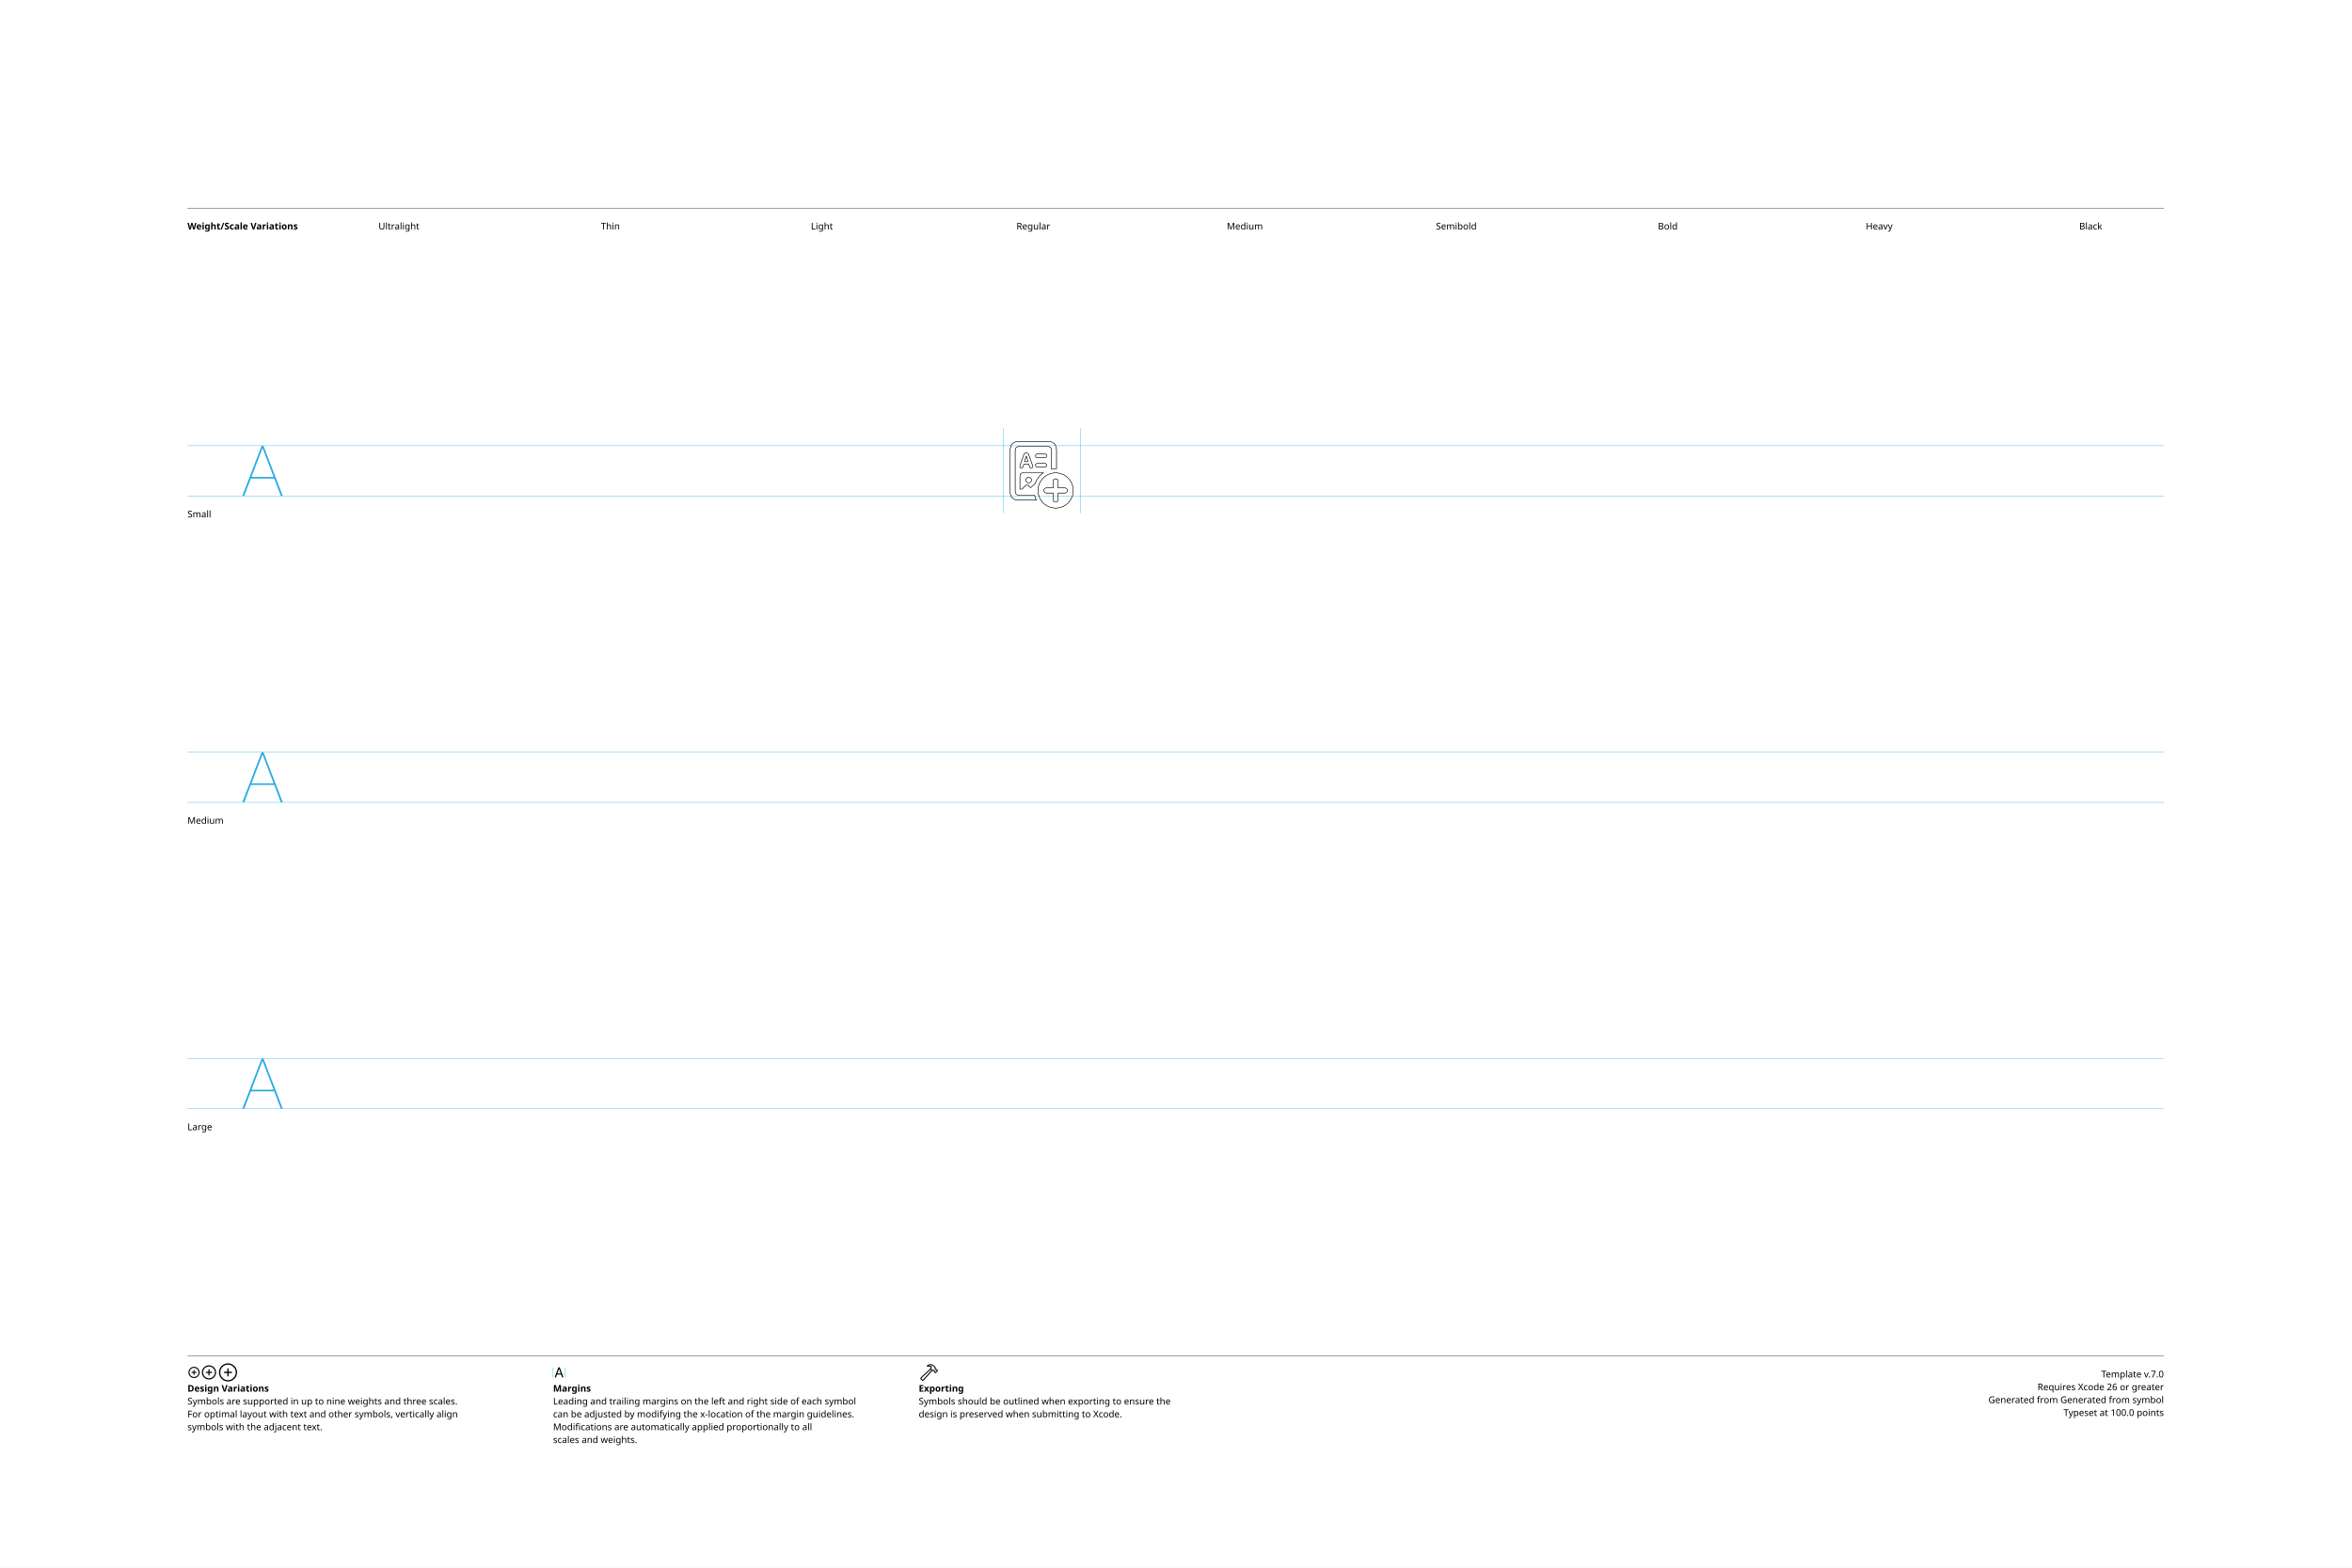
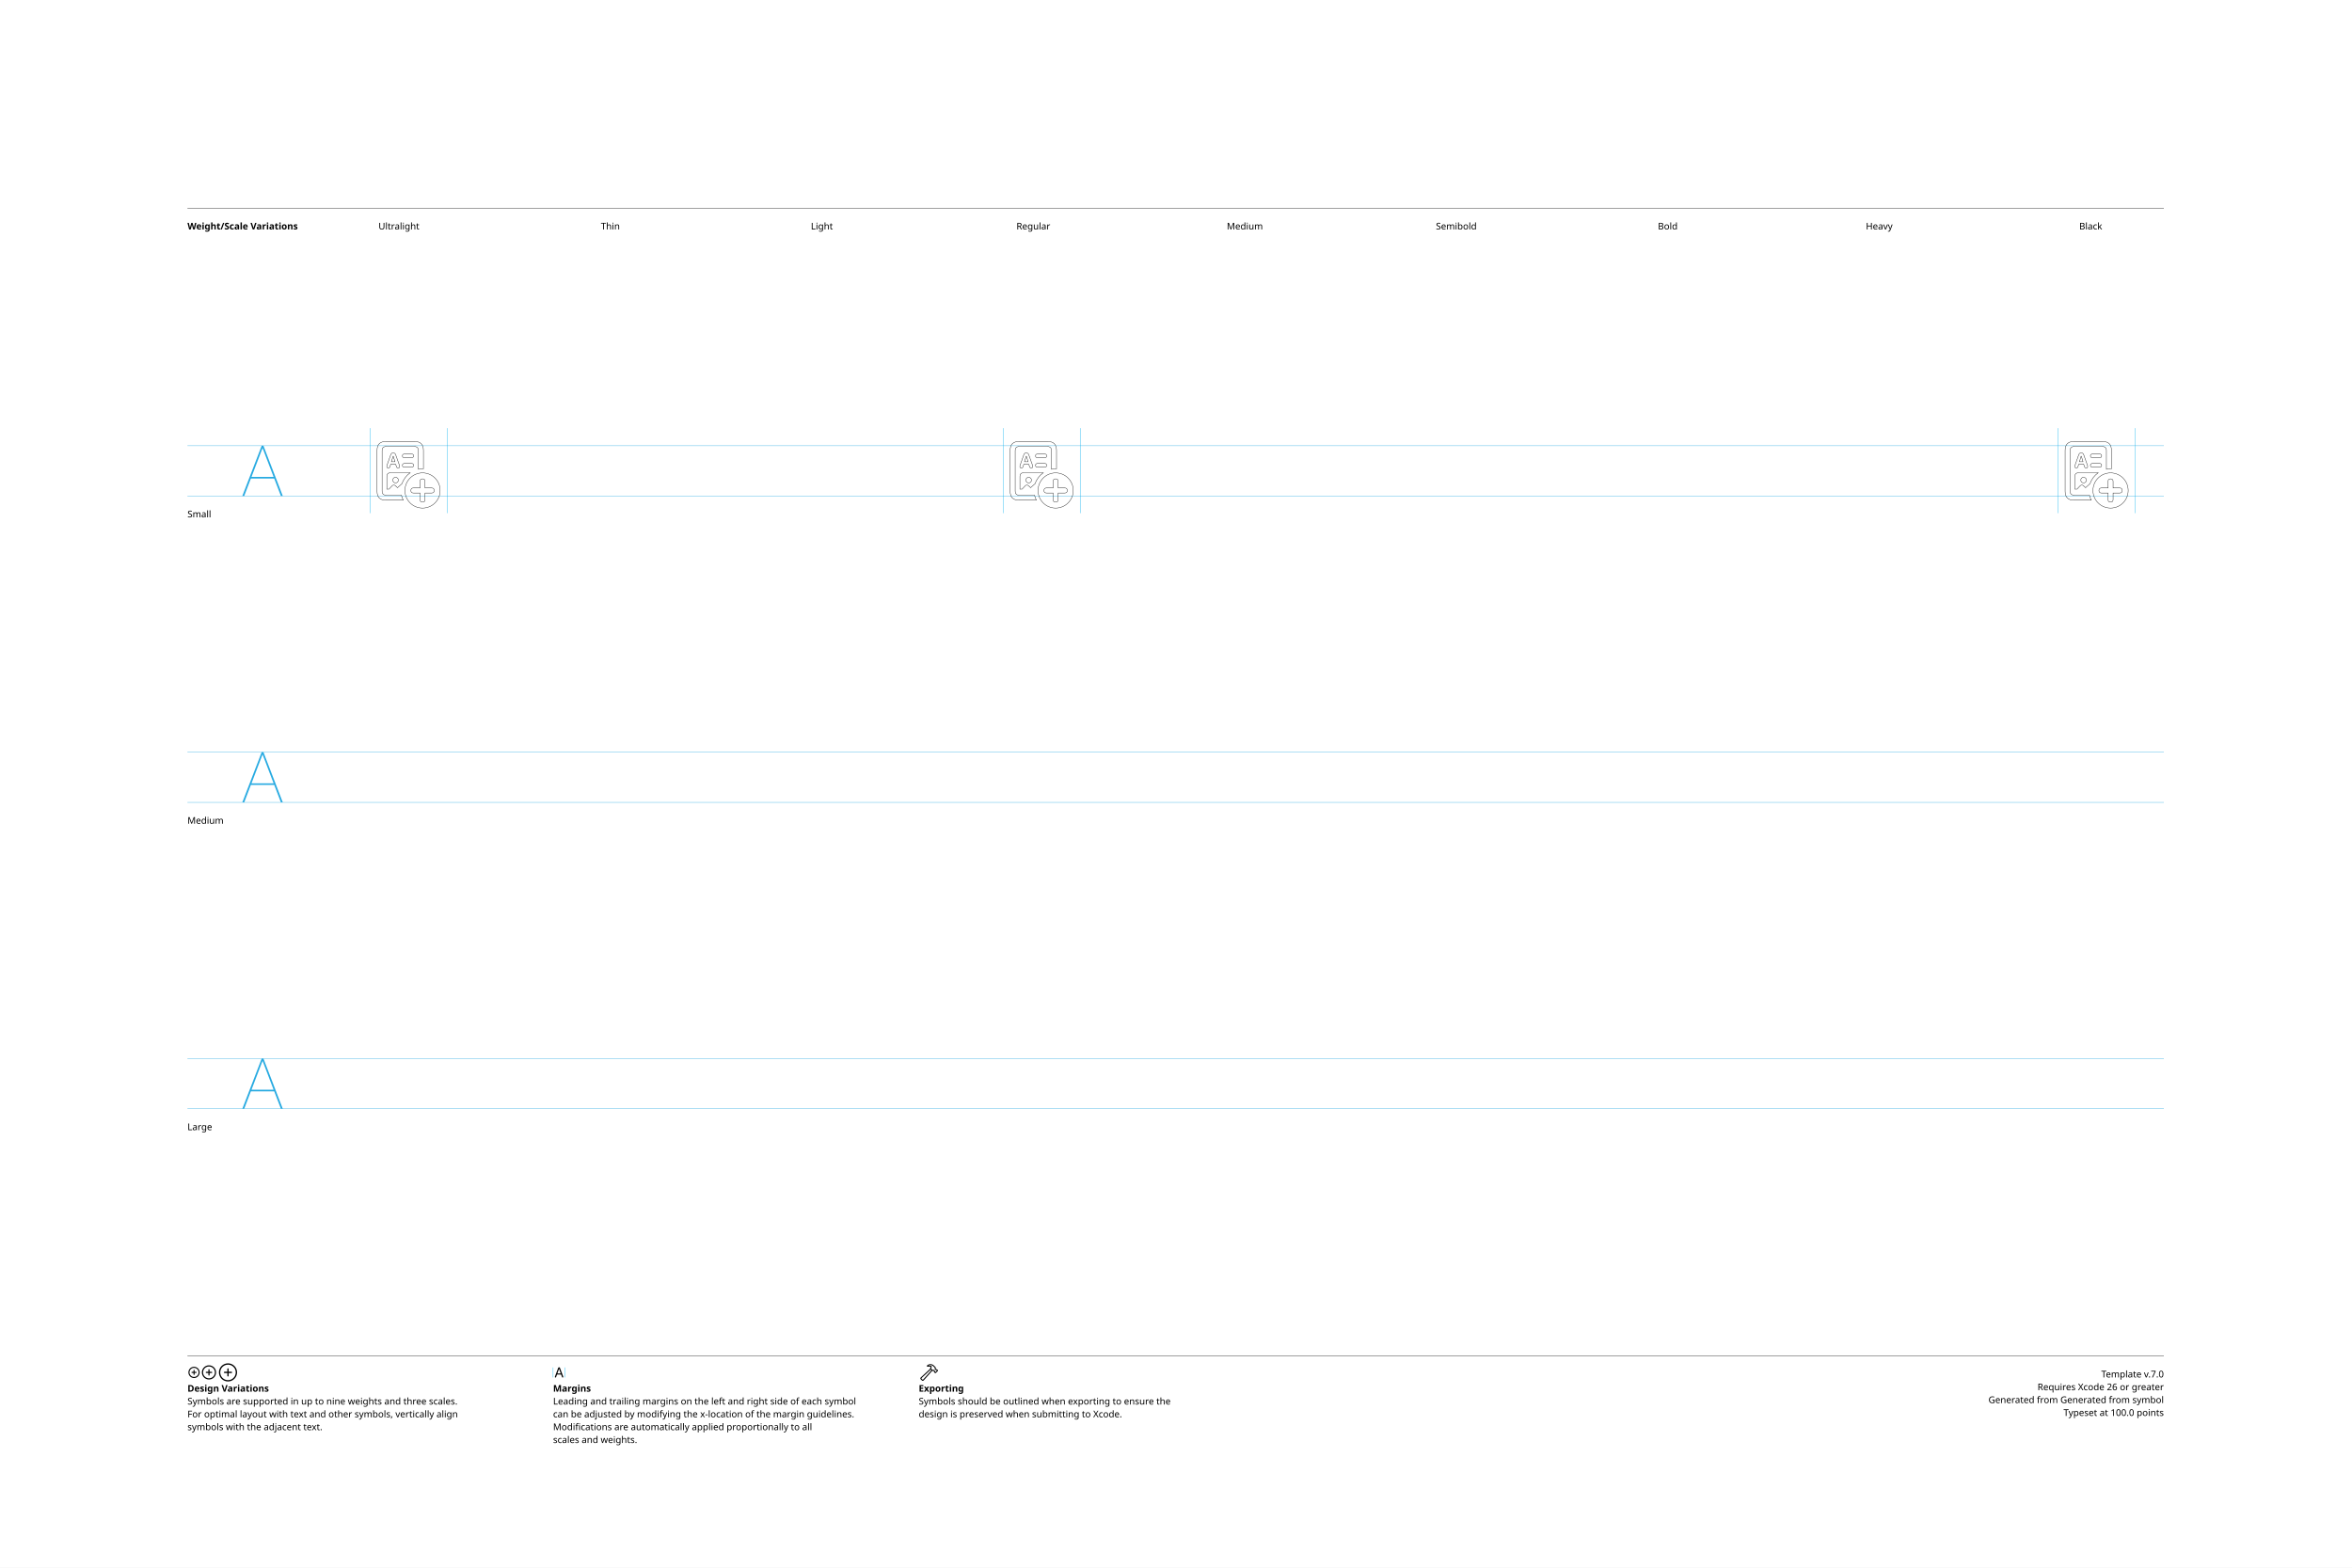
<svg xmlns="http://www.w3.org/2000/svg" version="1.1" viewBox="0 0 3300 2200">
  <style>.SFSymbolsPreviewWireframe {fill:none;opacity:1.0;stroke:black;stroke-width:0.5}
</style>
  <g id="Notes">
    <rect height="2200" id="artboard" style="fill:white;opacity:1" width="3300" x="0" y="0" />
    <line style="fill:none;stroke:black;opacity:1;stroke-width:0.5;" x1="263" x2="3036" y1="292" y2="292" />
    <text style="stroke:none;fill:black;font-family:sans-serif;font-size:13;font-weight:bold;" transform="matrix(1 0 0 1 263 322)">Weight/Scale Variations</text>
    <text style="stroke:none;fill:black;font-family:sans-serif;font-size:13;text-anchor:middle;" transform="matrix(1 0 0 1 559.711 322)">Ultralight</text>
    <text style="stroke:none;fill:black;font-family:sans-serif;font-size:13;text-anchor:middle;" transform="matrix(1 0 0 1 856.422 322)">Thin</text>
    <text style="stroke:none;fill:black;font-family:sans-serif;font-size:13;text-anchor:middle;" transform="matrix(1 0 0 1 1153.13 322)">Light</text>
    <text style="stroke:none;fill:black;font-family:sans-serif;font-size:13;text-anchor:middle;" transform="matrix(1 0 0 1 1449.84 322)">Regular</text>
    <text style="stroke:none;fill:black;font-family:sans-serif;font-size:13;text-anchor:middle;" transform="matrix(1 0 0 1 1746.56 322)">Medium</text>
    <text style="stroke:none;fill:black;font-family:sans-serif;font-size:13;text-anchor:middle;" transform="matrix(1 0 0 1 2043.27 322)">Semibold</text>
    <text style="stroke:none;fill:black;font-family:sans-serif;font-size:13;text-anchor:middle;" transform="matrix(1 0 0 1 2339.98 322)">Bold</text>
    <text style="stroke:none;fill:black;font-family:sans-serif;font-size:13;text-anchor:middle;" transform="matrix(1 0 0 1 2636.69 322)">Heavy</text>
    <text style="stroke:none;fill:black;font-family:sans-serif;font-size:13;text-anchor:middle;" transform="matrix(1 0 0 1 2933.4 322)">Black</text>
    <line style="fill:none;stroke:black;opacity:1;stroke-width:0.5;" x1="263" x2="3036" y1="1903" y2="1903" />
    <g transform="matrix(0.2 0 0 0.2 263 1933)">
      <path d="m46.24 4.15c21.777 0 39.453-17.627 39.453-39.404s-17.676-39.404-39.453-39.404c-21.729 0-39.404 17.627-39.404 39.404s17.676 39.404 39.404 39.404Zm0-7.422c-17.676 0-31.934-14.307-31.934-31.982s14.258-31.982 31.934-31.982 31.982 14.307 31.982 31.982-14.307 31.982-31.982 31.982Zm3.613-17.773v-28.467c0-2.246-1.465-3.76-3.711-3.76-2.148 0-3.613 1.514-3.613 3.76v28.467c0 2.197 1.465 3.711 3.613 3.711 2.246 0 3.711-1.514 3.711-3.711Zm-17.822-10.596h28.418c2.197 0 3.711-1.465 3.711-3.613 0-2.197-1.514-3.711-3.711-3.711h-28.418c-2.246 0-3.76 1.514-3.76 3.711 0 2.148 1.514 3.613 3.76 3.613Z" />
    </g>
    <g transform="matrix(0.2 0 0 0.2 281.506 1933)">
      <path d="m58.545 14.551c27.49 0 49.805-22.314 49.805-49.805s-22.314-49.805-49.805-49.805-49.805 22.314-49.805 49.805 22.314 49.805 49.805 49.805Zm0-8.301c-22.949 0-41.504-18.555-41.504-41.504s18.555-41.504 41.504-41.504 41.504 18.555 41.504 41.504-18.555 41.504-41.504 41.504Zm4.053-23.096v-36.914c0-2.49-1.709-4.199-4.15-4.199-2.393 0-4.053 1.709-4.053 4.199v36.914c0 2.441 1.66 4.15 4.053 4.15 2.441 0 4.15-1.66 4.15-4.15Zm-22.559-14.404h36.963c2.441 0 4.15-1.611 4.15-4.004 0-2.441-1.709-4.15-4.15-4.15h-36.963c-2.49 0-4.15 1.709-4.15 4.15 0 2.393 1.66 4.004 4.15 4.004Z" />
    </g>
    <g transform="matrix(0.2 0 0 0.2 304.924 1933)">
      <path d="m74.853 28.32c35.107 0 63.623-28.467 63.623-63.574s-28.516-63.623-63.623-63.623-63.574 28.516-63.574 63.623 28.467 63.574 63.574 63.574Zm0-9.082c-30.127 0-54.492-24.365-54.492-54.492s24.365-54.492 54.492-54.492 54.492 24.365 54.492 54.492-24.365 54.492-54.492 54.492Zm4.443-30.322v-48.486c0-2.734-1.855-4.639-4.541-4.639-2.588 0-4.443 1.904-4.443 4.639v48.486c0 2.686 1.855 4.59 4.443 4.59 2.686 0 4.541-1.855 4.541-4.59Zm-28.711-19.775h48.486c2.686 0 4.59-1.807 4.59-4.395 0-2.734-1.855-4.59-4.59-4.59h-48.486c-2.734 0-4.59 1.855-4.59 4.59 0 2.588 1.855 4.395 4.59 4.395Z" />
    </g>
    <text style="stroke:none;fill:black;font-family:sans-serif;font-size:13;font-weight:bold;" transform="matrix(1 0 0 1 263 1953)">Design Variations</text>
    <text style="stroke:none;fill:black;font-family:sans-serif;font-size:13;" transform="matrix(1 0 0 1 263 1971)">Symbols are supported in up to nine weights and three scales.</text>
    <text style="stroke:none;fill:black;font-family:sans-serif;font-size:13;" transform="matrix(1 0 0 1 263 1989)">For optimal layout with text and other symbols, vertically align</text>
    <text style="stroke:none;fill:black;font-family:sans-serif;font-size:13;" transform="matrix(1 0 0 1 263 2007)">symbols with the adjacent text.</text>
    <line style="fill:none;stroke:#00AEEF;stroke-width:0.5;opacity:1.0;" x1="776" x2="776" y1="1919" y2="1933" />
    <g transform="matrix(0.2 0 0 0.2 776 1933)">
      <path d="m16.553 0.781c2.588 0 3.857-0.977 4.785-3.711l20.557-57.52h0.244l20.605 57.52c0.928 2.734 2.197 3.711 4.736 3.711 2.588 0 4.248-1.562 4.248-4.004 0-0.83-0.146-1.611-0.537-2.637l-22.9-60.986c-1.123-2.979-3.125-4.492-6.25-4.492-3.027 0-5.078 1.465-6.152 4.443l-22.9 61.084c-0.391 1.025-0.537 1.807-0.537 2.637 0 2.441 1.562 3.955 4.102 3.955Zm10.205-20.947h30.664c2.002 0 3.662-1.66 3.662-3.662 0-2.051-1.66-3.662-3.662-3.662h-30.664c-2.002 0-3.662 1.611-3.662 3.662 0 2.002 1.66 3.662 3.662 3.662Z" />
    </g>
    <line style="fill:none;stroke:#00AEEF;stroke-width:0.5;opacity:1.0;" x1="792.836" x2="792.836" y1="1919" y2="1933" />
    <text style="stroke:none;fill:black;font-family:sans-serif;font-size:13;font-weight:bold;" transform="matrix(1 0 0 1 776 1953)">Margins</text>
    <text style="stroke:none;fill:black;font-family:sans-serif;font-size:13;" transform="matrix(1 0 0 1 776 1971)">Leading and trailing margins on the left and right side of each symbol</text>
    <text style="stroke:none;fill:black;font-family:sans-serif;font-size:13;" transform="matrix(1 0 0 1 776 1989)">can be adjusted by modifying the x-location of the margin guidelines.</text>
    <text style="stroke:none;fill:black;font-family:sans-serif;font-size:13;" transform="matrix(1 0 0 1 776 2007)">Modifications are automatically applied proportionally to all</text>
    <text style="stroke:none;fill:black;font-family:sans-serif;font-size:13;" transform="matrix(1 0 0 1 776 2025)">scales and weights.</text>
    <g transform="matrix(0.2 0 0 0.2 1289 1933)">
      <path d="m14.209 13.135 7.861 7.861c4.297 4.395 9.326 4.102 13.867-1.025l60.693-68.213-4.883-4.883-60.254 67.676c-1.807 1.953-3.467 2.441-5.811 0.098l-5.176-5.127c-2.295-2.295-1.807-3.955 0.195-5.811l67.481-62.158-4.883-4.834-68.066 62.598c-4.98 4.59-5.322 9.473-1.025 13.818Zm44.873-97.461c-2.051 2.002-2.246 4.883-1.074 6.787 1.123 1.807 3.467 3.027 6.592 2.246 5.859-1.66 12.598-2.393 18.896 0.928l-2.686 7.129c-1.611 4.004-0.732 6.885 1.709 9.424l10.254 10.303c2.344 2.393 4.541 2.441 7.08 1.953l4.443-0.732 2.588 2.539-0.195 2.246c-0.098 2.295 0.537 4.297 2.783 6.494l3.369 3.32c2.295 2.295 5.518 2.49 7.812 0.195l12.988-13.037c2.295-2.344 2.148-5.371-0.195-7.666l-3.418-3.418c-2.197-2.197-4.053-3.027-6.348-2.881l-2.344 0.244-2.441-2.441 1.025-4.688c0.635-2.734-0.244-4.98-2.881-7.617l-11.279-11.182c-12.94-12.842-35.596-11.035-46.68-0.146Zm7.08 2.051c8.789-6.396 25.977-5.664 33.691 1.953l12.305 12.207c1.025 1.025 1.221 1.807 0.928 3.32l-1.465 6.641 6.738 6.689 4.395-0.244c1.123-0.049 1.514 0.049 2.344 0.879l2.539 2.49-10.84 10.84-2.49-2.49c-0.83-0.879-0.977-1.221-0.928-2.393l0.293-4.346-6.689-6.738-6.836 1.172c-1.416 0.293-2.051 0.195-3.174-0.879l-8.936-8.887c-1.074-1.025-1.172-1.709-0.488-3.369l4.59-11.475c-6.104-6.348-17.041-7.52-25.586-4.59-0.684 0.244-0.928-0.391-0.391-0.781Z" />
    </g>
    <text style="stroke:none;fill:black;font-family:sans-serif;font-size:13;font-weight:bold;" transform="matrix(1 0 0 1 1289 1953)">Exporting</text>
    <text style="stroke:none;fill:black;font-family:sans-serif;font-size:13;" transform="matrix(1 0 0 1 1289 1971)">Symbols should be outlined when exporting to ensure the</text>
    <text style="stroke:none;fill:black;font-family:sans-serif;font-size:13;" transform="matrix(1 0 0 1 1289 1989)">design is preserved when submitting to Xcode.</text>
    <text id="template-version" style="stroke:none;fill:black;font-family:sans-serif;font-size:13;text-anchor:end;" transform="matrix(1 0 0 1 3036 1933)">Template v.7.0</text>
    <text style="stroke:none;fill:black;font-family:sans-serif;font-size:13;text-anchor:end;" transform="matrix(1 0 0 1 3036 1951)">Requires Xcode 26 or greater</text>
    <text id="descriptive-name" style="stroke:none;fill:black;font-family:sans-serif;font-size:13;text-anchor:end;" transform="matrix(1 0 0 1 3036 1969)">Generated from Generated from symbol</text>
    <text style="stroke:none;fill:black;font-family:sans-serif;font-size:13;text-anchor:end;" transform="matrix(1 0 0 1 3036 1987)">Typeset at 100.0 points</text>
    <text style="stroke:none;fill:black;font-family:sans-serif;font-size:13;" transform="matrix(1 0 0 1 263 726)">Small</text>
    <text style="stroke:none;fill:black;font-family:sans-serif;font-size:13;" transform="matrix(1 0 0 1 263 1156)">Medium</text>
    <text style="stroke:none;fill:black;font-family:sans-serif;font-size:13;" transform="matrix(1 0 0 1 263 1586)">Large</text>
  </g>
  <g id="Guides">
    <g id="H-reference" style="fill:#27AAE1;stroke:none;" transform="matrix(1 0 0 1 339 696)">
      <path d="M0.994 0L3.638 0L29.328-67.132L30.03-67.132L30.03-70.459L28.123-70.459ZM11.688-24.48L46.981-24.48L46.231-26.729L12.438-26.729ZM55.12 0L57.764 0L30.638-70.459L29.433-70.459L29.433-67.132Z" />
    </g>
    <line id="Baseline-S" style="fill:none;stroke:#27AAE1;opacity:1;stroke-width:0.5;" x1="263" x2="3036" y1="696" y2="696" />
    <line id="Capline-S" style="fill:none;stroke:#27AAE1;opacity:1;stroke-width:0.5;" x1="263" x2="3036" y1="625.541" y2="625.541" />
    <g id="H-reference" style="fill:#27AAE1;stroke:none;" transform="matrix(1 0 0 1 339 1126)">
      <path d="M0.994 0L3.638 0L29.328-67.132L30.03-67.132L30.03-70.459L28.123-70.459ZM11.688-24.48L46.981-24.48L46.231-26.729L12.438-26.729ZM55.12 0L57.764 0L30.638-70.459L29.433-70.459L29.433-67.132Z" />
    </g>
    <line id="Baseline-M" style="fill:none;stroke:#27AAE1;opacity:1;stroke-width:0.5;" x1="263" x2="3036" y1="1126" y2="1126" />
    <line id="Capline-M" style="fill:none;stroke:#27AAE1;opacity:1;stroke-width:0.5;" x1="263" x2="3036" y1="1055.54" y2="1055.54" />
    <g id="H-reference" style="fill:#27AAE1;stroke:none;" transform="matrix(1 0 0 1 339 1556)">
      <path d="M0.994 0L3.638 0L29.328-67.132L30.03-67.132L30.03-70.459L28.123-70.459ZM11.688-24.48L46.981-24.48L46.231-26.729L12.438-26.729ZM55.12 0L57.764 0L30.638-70.459L29.433-70.459L29.433-67.132Z" />
    </g>
    <line id="Baseline-L" style="fill:none;stroke:#27AAE1;opacity:1;stroke-width:0.5;" x1="263" x2="3036" y1="1556" y2="1556" />
    <line id="Capline-L" style="fill:none;stroke:#27AAE1;opacity:1;stroke-width:0.5;" x1="263" x2="3036" y1="1485.54" y2="1485.54" />
+     <line id="right-margin-Black-S" style="fill:none;stroke:#00AEEF;stroke-width:0.5;opacity:1.0;" x1="2995.733" x2="2995.733" y1="600.785" y2="720.121" />
+     <line id="left-margin-Black-S" style="fill:none;stroke:#00AEEF;stroke-width:0.5;opacity:1.0;" x1="2887.7" x2="2887.7" y1="600.785" y2="720.121" />
    <line id="right-margin-Regular-S" style="fill:none;stroke:#00AEEF;stroke-width:0.5;opacity:1.0;" x1="1515.593" x2="1515.593" y1="600.785" y2="720.121" />
    <line id="left-margin-Regular-S" style="fill:none;stroke:#00AEEF;stroke-width:0.5;opacity:1.0;" x1="1407.56" x2="1407.56" y1="600.785" y2="720.121" />
+     <line id="right-margin-Ultralight-S" style="fill:none;stroke:#00AEEF;stroke-width:0.5;opacity:1.0;" x1="627.321" x2="627.321" y1="600.785" y2="720.121" />
+     <line id="left-margin-Ultralight-S" style="fill:none;stroke:#00AEEF;stroke-width:0.5;opacity:1.0;" x1="519.288" x2="519.288" y1="600.785" y2="720.121" />
  </g>
  <g id="Symbols">
+     <g id="Black-S" transform="matrix(1 0 0 1 2887.7 696)">
+       <path class="SFSymbolsPreviewWireframe" d="M98.267 -7.675C98.267 5.965 87.21 17.022 73.57 17.022C59.93 17.022 48.873 5.965 48.873 -7.675C48.873 -21.315 59.93 -32.373 73.57 -32.373C87.21 -32.373 98.267 -21.315 98.267 -7.675ZM9.766 -6.543V-63.965C9.766 -72.266 13.818 -76.416 22.021 -76.416H62.5C70.703 -76.416 74.805 -72.266 74.805 -63.965V-37.973C74.395 -37.989 73.983 -37.998 73.57 -37.998C71.57 -37.998 69.616 -37.804 67.725 -37.435V-63.867C67.725 -67.383 65.82 -69.385 62.158 -69.385H22.412C18.701 -69.385 16.797 -67.383 16.797 -63.867V-6.641C16.797 -3.125 18.701 -1.123 22.412 -1.123H43.957C44.501 1.347 45.347 3.704 46.453 5.908H22.021C13.818 5.908 9.766 1.807 9.766 -6.543ZM23.438 -9.57V-27.393C23.438 -30.762 25.342 -32.52 28.613 -32.52H56.006C56.064 -32.52 56.122 -32.519 56.179 -32.518C50.917 -28.827 46.881 -23.508 44.804 -17.291L38.477 -11.621L35.449 -14.404C34.717 -15.039 33.936 -15.283 33.203 -15.283C32.471 -15.283 31.738 -15.039 31.055 -14.404L26.465 -9.57ZM60.727 -11.191Q57.212 -11.191 57.212 -7.675Q57.212 -4.16 60.727 -4.16H70.054V5.167Q70.054 8.683 73.57 8.683Q77.085 8.683 77.085 5.167V-4.16H86.412Q89.928 -4.16 89.928 -7.675Q89.928 -11.191 86.412 -11.191H77.085V-20.518Q77.085 -24.034 73.57 -24.034Q70.054 -24.034 70.054 -20.518V-11.191ZM25.586 -39.209C24.17 -39.209 23.34 -39.99 23.34 -41.357C23.34 -41.699 23.438 -42.236 23.584 -42.822L28.857 -57.666C29.492 -59.57 30.566 -60.449 32.324 -60.449C34.18 -60.449 35.303 -59.57 35.938 -57.666L41.211 -42.822C41.357 -42.188 41.455 -41.699 41.455 -41.357C41.455 -39.99 40.674 -39.209 39.209 -39.209C38.086 -39.209 37.305 -39.844 36.963 -41.309L35.791 -44.531H28.955L27.832 -41.309C27.49 -39.795 26.758 -39.209 25.586 -39.209ZM47.949 -40.332C46.387 -40.332 45.264 -41.504 45.264 -43.018C45.264 -44.482 46.387 -45.605 47.949 -45.605H58.447C59.961 -45.605 61.084 -44.482 61.084 -43.018C61.084 -41.504 59.961 -40.332 58.447 -40.332ZM47.949 -53.613C46.387 -53.613 45.264 -54.785 45.264 -56.299C45.264 -57.764 46.387 -58.887 47.949 -58.887H58.447C59.961 -58.887 61.084 -57.764 61.084 -56.299C61.084 -54.785 59.961 -53.613 58.447 -53.613ZM35.742 -18.31C37.891 -18.31 39.697 -20.117 39.697 -22.266C39.697 -24.463 37.891 -26.123 35.742 -26.221C33.545 -26.318 31.787 -24.463 31.787 -22.266C31.787 -20.117 33.545 -18.31 35.742 -18.31ZM29.883 -47.998H34.912L32.52 -55.762H32.227Z" />
+     </g>
    <g id="Regular-S" transform="matrix(1 0 0 1 1407.56 696)">
      <path class="SFSymbolsPreviewWireframe" d="M98.267 -7.675C98.267 5.965 87.21 17.022 73.57 17.022C59.93 17.022 48.873 5.965 48.873 -7.675C48.873 -21.315 59.93 -32.373 73.57 -32.373C87.21 -32.373 98.267 -21.315 98.267 -7.675ZM9.766 -6.543V-63.965C9.766 -72.266 13.818 -76.416 22.021 -76.416H62.5C70.703 -76.416 74.805 -72.266 74.805 -63.965V-37.973C74.395 -37.989 73.983 -37.998 73.57 -37.998C71.57 -37.998 69.616 -37.804 67.725 -37.435V-63.867C67.725 -67.383 65.82 -69.385 62.158 -69.385H22.412C18.701 -69.385 16.797 -67.383 16.797 -63.867V-6.641C16.797 -3.125 18.701 -1.123 22.412 -1.123H43.957C44.501 1.347 45.347 3.704 46.453 5.908H22.021C13.818 5.908 9.766 1.807 9.766 -6.543ZM23.438 -9.57V-27.393C23.438 -30.762 25.342 -32.52 28.613 -32.52H56.006C56.064 -32.52 56.122 -32.519 56.179 -32.518C50.917 -28.827 46.881 -23.508 44.804 -17.291L38.477 -11.621L35.449 -14.404C34.717 -15.039 33.936 -15.283 33.203 -15.283C32.471 -15.283 31.738 -15.039 31.055 -14.404L26.465 -9.57ZM60.727 -11.191Q57.212 -11.191 57.212 -7.675Q57.212 -4.16 60.727 -4.16H70.054V5.167Q70.054 8.683 73.57 8.683Q77.085 8.683 77.085 5.167V-4.16H86.412Q89.928 -4.16 89.928 -7.675Q89.928 -11.191 86.412 -11.191H77.085V-20.518Q77.085 -24.034 73.57 -24.034Q70.054 -24.034 70.054 -20.518V-11.191ZM25.586 -39.209C24.17 -39.209 23.34 -39.99 23.34 -41.357C23.34 -41.699 23.438 -42.236 23.584 -42.822L28.857 -57.666C29.492 -59.57 30.566 -60.449 32.324 -60.449C34.18 -60.449 35.303 -59.57 35.938 -57.666L41.211 -42.822C41.357 -42.188 41.455 -41.699 41.455 -41.357C41.455 -39.99 40.674 -39.209 39.209 -39.209C38.086 -39.209 37.305 -39.844 36.963 -41.309L35.791 -44.531H28.955L27.832 -41.309C27.49 -39.795 26.758 -39.209 25.586 -39.209ZM47.949 -40.332C46.387 -40.332 45.264 -41.504 45.264 -43.018C45.264 -44.482 46.387 -45.605 47.949 -45.605H58.447C59.961 -45.605 61.084 -44.482 61.084 -43.018C61.084 -41.504 59.961 -40.332 58.447 -40.332ZM47.949 -53.613C46.387 -53.613 45.264 -54.785 45.264 -56.299C45.264 -57.764 46.387 -58.887 47.949 -58.887H58.447C59.961 -58.887 61.084 -57.764 61.084 -56.299C61.084 -54.785 59.961 -53.613 58.447 -53.613ZM35.742 -18.31C37.891 -18.31 39.697 -20.117 39.697 -22.266C39.697 -24.463 37.891 -26.123 35.742 -26.221C33.545 -26.318 31.787 -24.463 31.787 -22.266C31.787 -20.117 33.545 -18.31 35.742 -18.31ZM29.883 -47.998H34.912L32.52 -55.762H32.227Z" />
    </g>
-     <g id="Regular-M" transform="matrix(1 0 0 1 1407.56 696)">
+     <g id="Ultralight-S" transform="matrix(1 0 0 1 519.288 696)">
      <path class="SFSymbolsPreviewWireframe" d="M98.267 -7.675C98.267 5.965 87.21 17.022 73.57 17.022C59.93 17.022 48.873 5.965 48.873 -7.675C48.873 -21.315 59.93 -32.373 73.57 -32.373C87.21 -32.373 98.267 -21.315 98.267 -7.675ZM9.766 -6.543V-63.965C9.766 -72.266 13.818 -76.416 22.021 -76.416H62.5C70.703 -76.416 74.805 -72.266 74.805 -63.965V-37.973C74.395 -37.989 73.983 -37.998 73.57 -37.998C71.57 -37.998 69.616 -37.804 67.725 -37.435V-63.867C67.725 -67.383 65.82 -69.385 62.158 -69.385H22.412C18.701 -69.385 16.797 -67.383 16.797 -63.867V-6.641C16.797 -3.125 18.701 -1.123 22.412 -1.123H43.957C44.501 1.347 45.347 3.704 46.453 5.908H22.021C13.818 5.908 9.766 1.807 9.766 -6.543ZM23.438 -9.57V-27.393C23.438 -30.762 25.342 -32.52 28.613 -32.52H56.006C56.064 -32.52 56.122 -32.519 56.179 -32.518C50.917 -28.827 46.881 -23.508 44.804 -17.291L38.477 -11.621L35.449 -14.404C34.717 -15.039 33.936 -15.283 33.203 -15.283C32.471 -15.283 31.738 -15.039 31.055 -14.404L26.465 -9.57ZM60.727 -11.191Q57.212 -11.191 57.212 -7.675Q57.212 -4.16 60.727 -4.16H70.054V5.167Q70.054 8.683 73.57 8.683Q77.085 8.683 77.085 5.167V-4.16H86.412Q89.928 -4.16 89.928 -7.675Q89.928 -11.191 86.412 -11.191H77.085V-20.518Q77.085 -24.034 73.57 -24.034Q70.054 -24.034 70.054 -20.518V-11.191ZM25.586 -39.209C24.17 -39.209 23.34 -39.99 23.34 -41.357C23.34 -41.699 23.438 -42.236 23.584 -42.822L28.857 -57.666C29.492 -59.57 30.566 -60.449 32.324 -60.449C34.18 -60.449 35.303 -59.57 35.938 -57.666L41.211 -42.822C41.357 -42.188 41.455 -41.699 41.455 -41.357C41.455 -39.99 40.674 -39.209 39.209 -39.209C38.086 -39.209 37.305 -39.844 36.963 -41.309L35.791 -44.531H28.955L27.832 -41.309C27.49 -39.795 26.758 -39.209 25.586 -39.209ZM47.949 -40.332C46.387 -40.332 45.264 -41.504 45.264 -43.018C45.264 -44.482 46.387 -45.605 47.949 -45.605H58.447C59.961 -45.605 61.084 -44.482 61.084 -43.018C61.084 -41.504 59.961 -40.332 58.447 -40.332ZM47.949 -53.613C46.387 -53.613 45.264 -54.785 45.264 -56.299C45.264 -57.764 46.387 -58.887 47.949 -58.887H58.447C59.961 -58.887 61.084 -57.764 61.084 -56.299C61.084 -54.785 59.961 -53.613 58.447 -53.613ZM35.742 -18.31C37.891 -18.31 39.697 -20.117 39.697 -22.266C39.697 -24.463 37.891 -26.123 35.742 -26.221C33.545 -26.318 31.787 -24.463 31.787 -22.266C31.787 -20.117 33.545 -18.31 35.742 -18.31ZM29.883 -47.998H34.912L32.52 -55.762H32.227Z" />
    </g>
  </g>
</svg>
